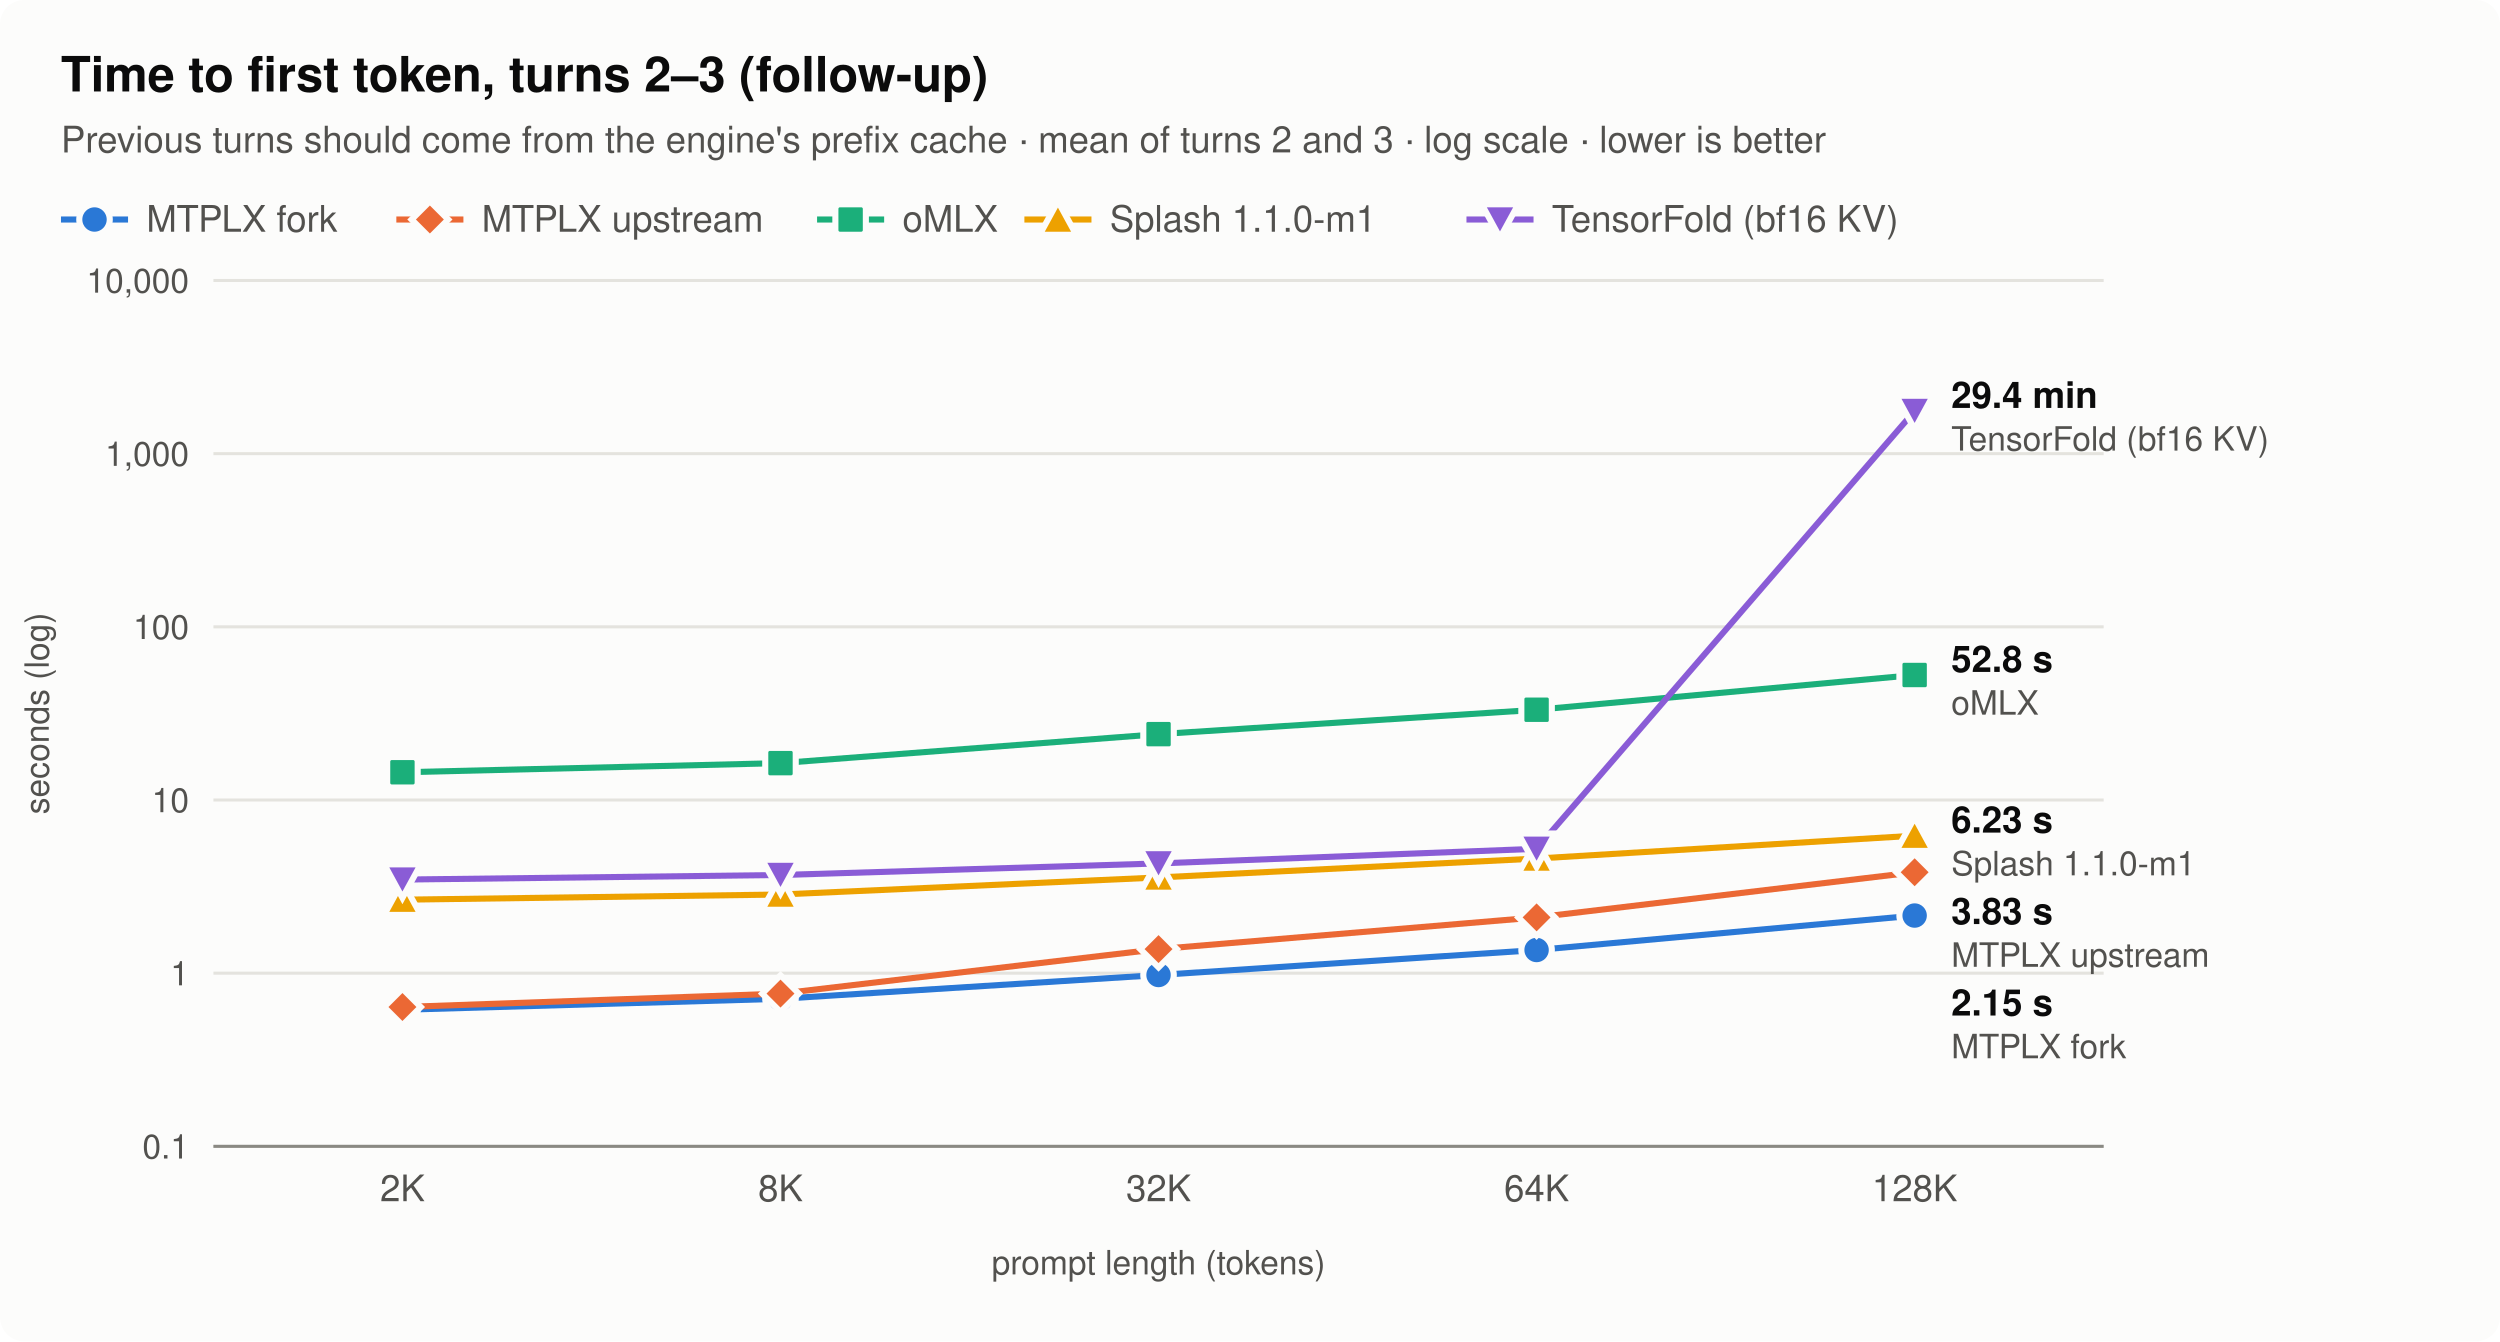
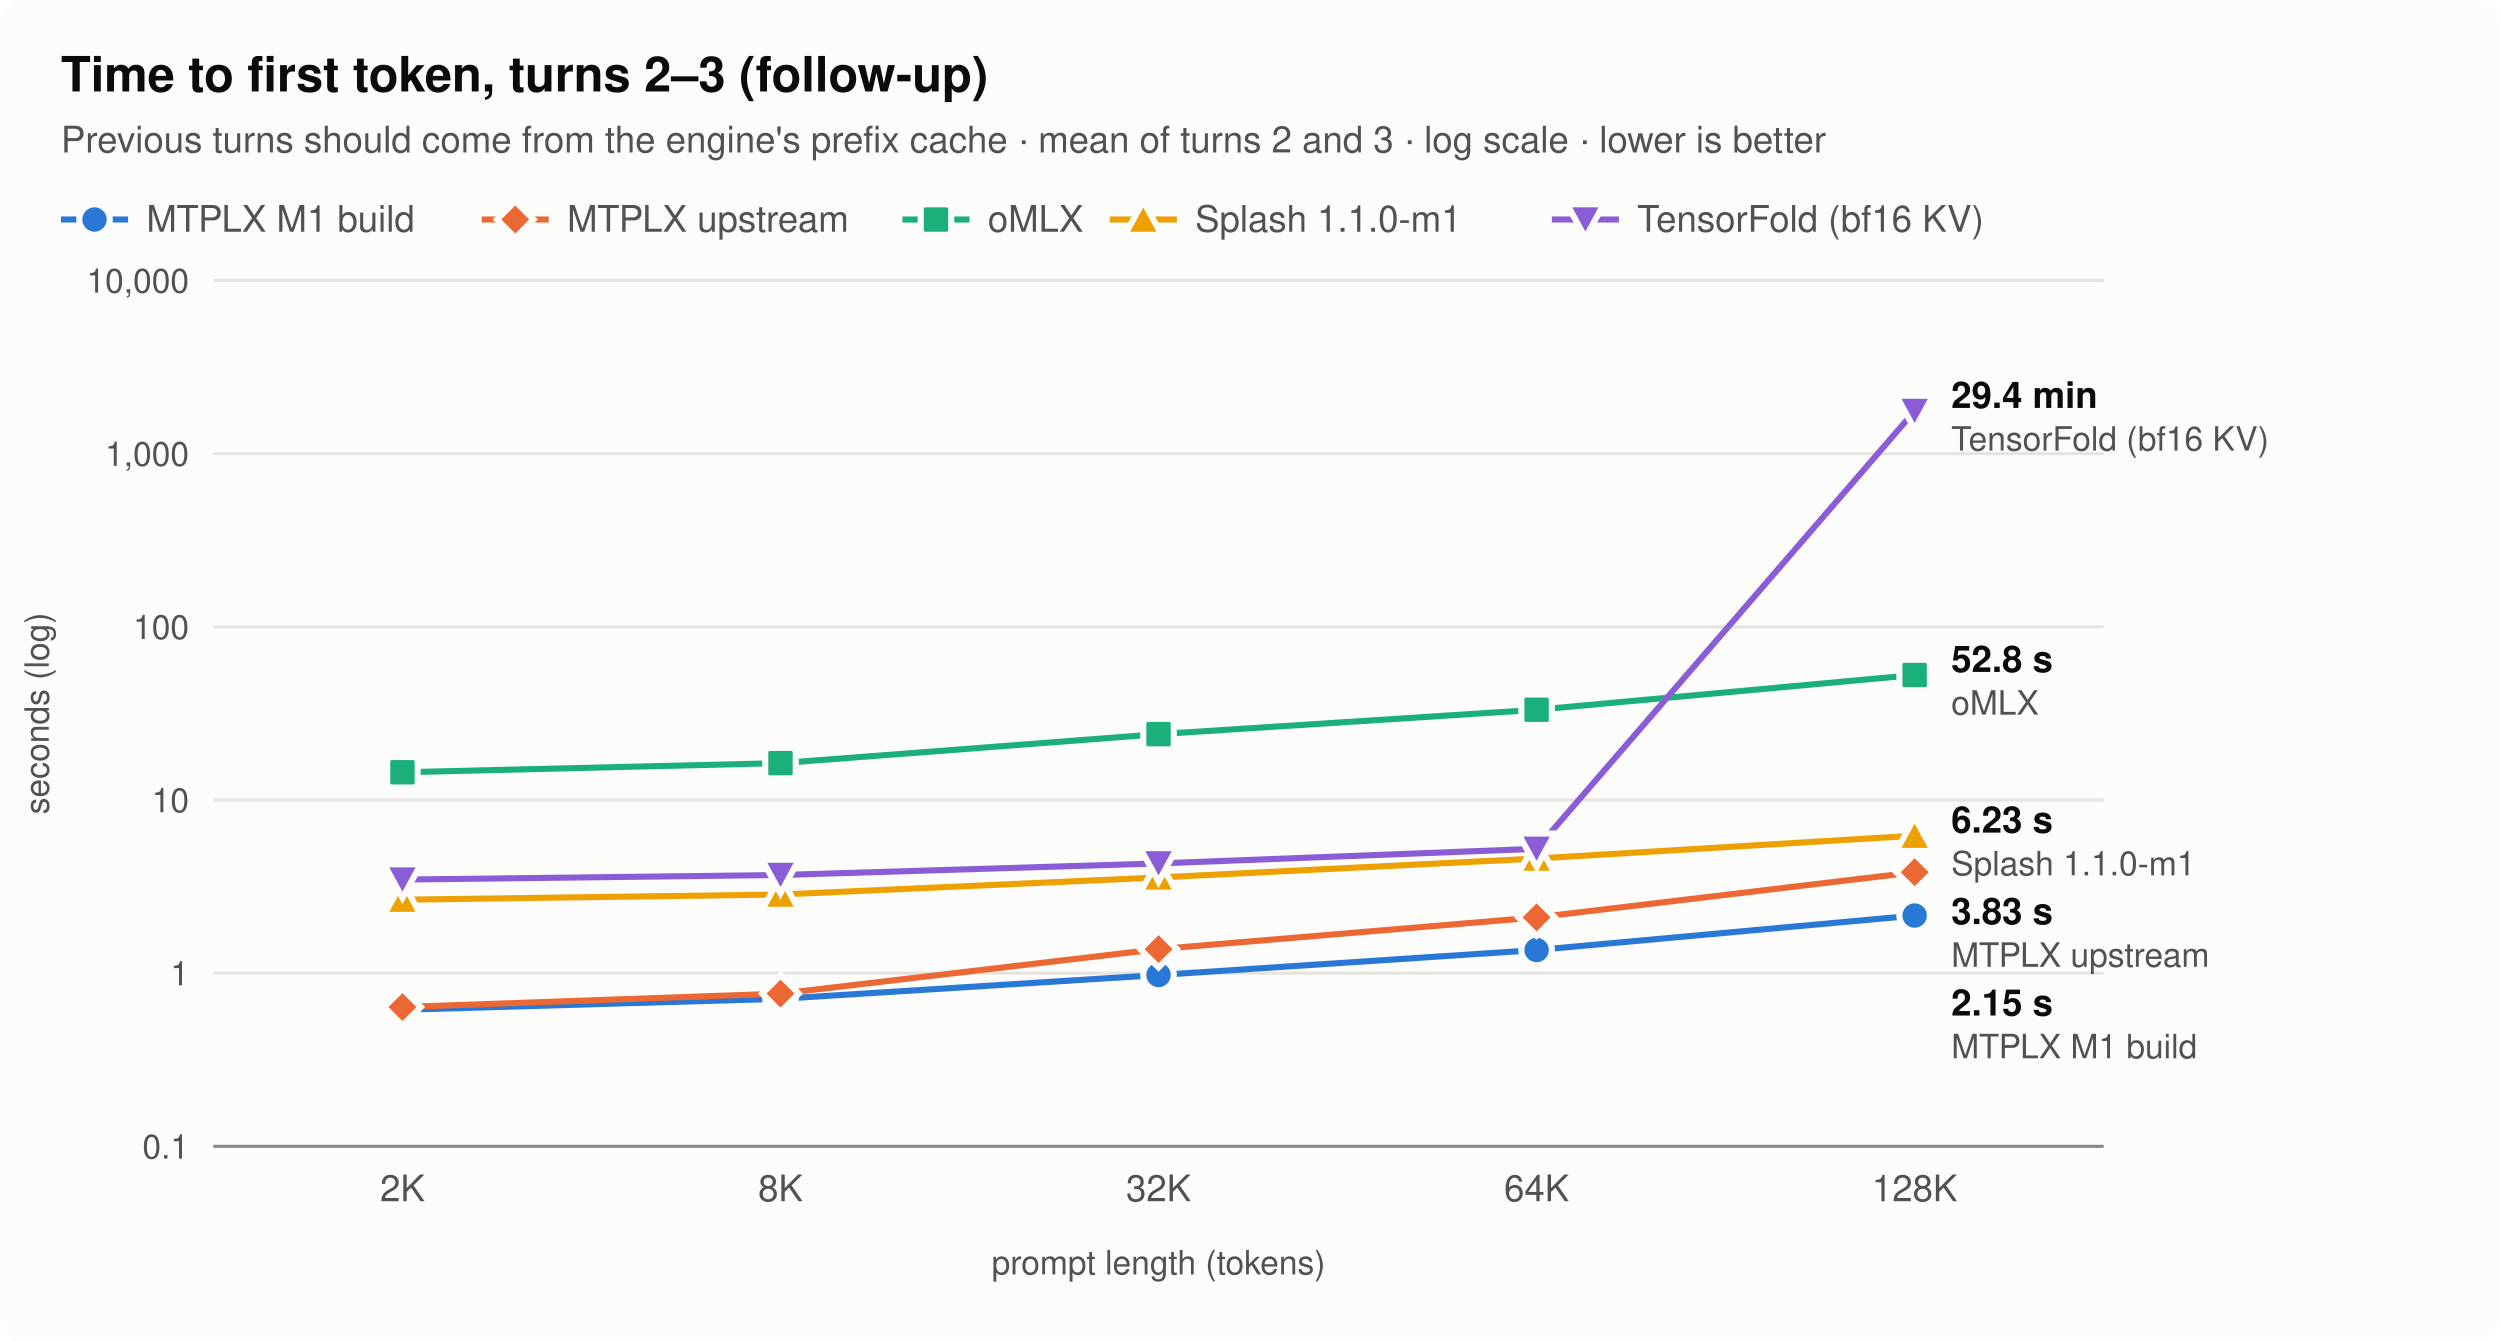
<svg xmlns="http://www.w3.org/2000/svg" viewBox="0 0 820 440" width="820" height="440" role="img" aria-label="Time to first token, turns 2–3 (follow-up)" font-family="-apple-system,BlinkMacSystemFont,Segoe UI,Helvetica,Arial,sans-serif">
  <rect width="820" height="440" rx="8" fill="#fcfcfb" />
  <text x="20" y="30" fill="#0b0b0b" font-size="16" font-weight="600">Time to first token, turns 2–3 (follow-up)</text>
  <text x="20" y="50" fill="#52514e" font-size="12">Previous turns should come from the engine's prefix cache · mean of turns 2 and 3 · log scale · lower is better</text>
  <line x1="20" x2="42" y1="72" y2="72" stroke="#2a78d6" stroke-width="2" />
  <circle cx="31" cy="72" r="5" fill="#2a78d6" stroke="#fcfcfb" stroke-width="2" />
-   <text x="48" y="76" fill="#52514e" font-size="12">MTPLX fork</text>
-   <line x1="130" x2="152" y1="72" y2="72" stroke="#eb6834" stroke-width="2" />
-   <path d="M141 66L147 72L141 78L135 72Z" fill="#eb6834" stroke="#fcfcfb" stroke-width="2" />
-   <text x="158" y="76" fill="#52514e" font-size="12">MTPLX upstream</text>
-   <line x1="268" x2="290" y1="72" y2="72" stroke="#1baf7a" stroke-width="2" />
-   <rect x="274" y="67" width="10" height="10" rx="1.5" fill="#1baf7a" stroke="#fcfcfb" stroke-width="2" />
-   <text x="296" y="76" fill="#52514e" font-size="12">oMLX</text>
-   <line x1="336" x2="358" y1="72" y2="72" stroke="#eda100" stroke-width="2" />
-   <path d="M347 66L353 77L341 77Z" fill="#eda100" stroke="#fcfcfb" stroke-width="2" />
-   <text x="364" y="76" fill="#52514e" font-size="12">Splash 1.1.0-m1</text>
-   <line x1="481" x2="503" y1="72" y2="72" stroke="#8a5cd6" stroke-width="2" />
-   <path d="M492 78L498 67L486 67Z" fill="#8a5cd6" stroke="#fcfcfb" stroke-width="2" />
-   <text x="509" y="76" fill="#52514e" font-size="12">TensorFold (bf16 KV)</text>
+   <text x="48" y="76" fill="#52514e" font-size="12">MTPLX M1 build</text>
+   <line x1="158" x2="180" y1="72" y2="72" stroke="#eb6834" stroke-width="2" />
+   <path d="M169 66L175 72L169 78L163 72Z" fill="#eb6834" stroke="#fcfcfb" stroke-width="2" />
+   <text x="186" y="76" fill="#52514e" font-size="12">MTPLX upstream</text>
+   <line x1="296" x2="318" y1="72" y2="72" stroke="#1baf7a" stroke-width="2" />
+   <rect x="302" y="67" width="10" height="10" rx="1.5" fill="#1baf7a" stroke="#fcfcfb" stroke-width="2" />
+   <text x="324" y="76" fill="#52514e" font-size="12">oMLX</text>
+   <line x1="364" x2="386" y1="72" y2="72" stroke="#eda100" stroke-width="2" />
+   <path d="M375 66L381 77L369 77Z" fill="#eda100" stroke="#fcfcfb" stroke-width="2" />
+   <text x="392" y="76" fill="#52514e" font-size="12">Splash 1.1.0-m1</text>
+   <line x1="509" x2="531" y1="72" y2="72" stroke="#8a5cd6" stroke-width="2" />
+   <path d="M520 78L526 67L514 67Z" fill="#8a5cd6" stroke="#fcfcfb" stroke-width="2" />
+   <text x="537" y="76" fill="#52514e" font-size="12">TensorFold (bf16 KV)</text>
  <line x1="70" x2="690" y1="376.0" y2="376.0" stroke="#e4e3de" />
  <text x="62" y="380.0" fill="#52514e" font-size="11" text-anchor="end">0.1</text>
  <line x1="70" x2="690" y1="319.2" y2="319.2" stroke="#e4e3de" />
  <text x="62" y="323.2" fill="#52514e" font-size="11" text-anchor="end">1</text>
  <line x1="70" x2="690" y1="262.4" y2="262.4" stroke="#e4e3de" />
  <text x="62" y="266.4" fill="#52514e" font-size="11" text-anchor="end">10</text>
  <line x1="70" x2="690" y1="205.6" y2="205.6" stroke="#e4e3de" />
  <text x="62" y="209.6" fill="#52514e" font-size="11" text-anchor="end">100</text>
  <line x1="70" x2="690" y1="148.8" y2="148.8" stroke="#e4e3de" />
  <text x="62" y="152.8" fill="#52514e" font-size="11" text-anchor="end">1,000</text>
  <line x1="70" x2="690" y1="92.0" y2="92.0" stroke="#e4e3de" />
  <text x="62" y="96.0" fill="#52514e" font-size="11" text-anchor="end">10,000</text>
  <line x1="70" x2="690" y1="376" y2="376" stroke="#8a8983" />
  <text x="132.0" y="394" fill="#52514e" font-size="12" text-anchor="middle">2K</text>
  <text x="256.0" y="394" fill="#52514e" font-size="12" text-anchor="middle">8K</text>
  <text x="380.0" y="394" fill="#52514e" font-size="12" text-anchor="middle">32K</text>
  <text x="504.0" y="394" fill="#52514e" font-size="12" text-anchor="middle">64K</text>
  <text x="628.0" y="394" fill="#52514e" font-size="12" text-anchor="middle">128K</text>
  <text x="380.0" y="418" fill="#52514e" font-size="11" text-anchor="middle">prompt length (tokens)</text>
  <text x="16" y="234.0" fill="#52514e" font-size="11" text-anchor="middle" transform="rotate(-90 16 234.0)">seconds (log)</text>
  <polyline points="132.0,331.2 256.0,327.6 380.0,319.8 504.0,311.6 628.0,300.3" fill="none" stroke="#2a78d6" stroke-width="2" stroke-linejoin="round" />
  <circle cx="132.0" cy="331.2" r="5" fill="#2a78d6" stroke="#fcfcfb" stroke-width="2" />
  <circle cx="256.0" cy="327.6" r="5" fill="#2a78d6" stroke="#fcfcfb" stroke-width="2" />
  <circle cx="380.0" cy="319.8" r="5" fill="#2a78d6" stroke="#fcfcfb" stroke-width="2" />
  <circle cx="504.0" cy="311.6" r="5" fill="#2a78d6" stroke="#fcfcfb" stroke-width="2" />
  <circle cx="628.0" cy="300.3" r="5" fill="#2a78d6" stroke="#fcfcfb" stroke-width="2" />
  <polyline points="132.0,330.3 256.0,325.9 380.0,311.3 504.0,300.9 628.0,286.1" fill="none" stroke="#eb6834" stroke-width="2" stroke-linejoin="round" />
  <path d="M132.0 324.3L138.0 330.3L132.0 336.3L126.0 330.3Z" fill="#eb6834" stroke="#fcfcfb" stroke-width="2" />
  <path d="M256.0 319.9L262.0 325.9L256.0 331.9L250.0 325.9Z" fill="#eb6834" stroke="#fcfcfb" stroke-width="2" />
  <path d="M380.0 305.3L386.0 311.3L380.0 317.3L374.0 311.3Z" fill="#eb6834" stroke="#fcfcfb" stroke-width="2" />
  <path d="M504.0 294.9L510.0 300.9L504.0 306.9L498.0 300.9Z" fill="#eb6834" stroke="#fcfcfb" stroke-width="2" />
  <path d="M628.0 280.1L634.0 286.1L628.0 292.1L622.0 286.1Z" fill="#eb6834" stroke="#fcfcfb" stroke-width="2" />
  <polyline points="132.0,253.3 256.0,250.3 380.0,240.8 504.0,232.8 628.0,221.4" fill="none" stroke="#1baf7a" stroke-width="2" stroke-linejoin="round" />
  <rect x="127.0" y="248.3" width="10" height="10" rx="1.5" fill="#1baf7a" stroke="#fcfcfb" stroke-width="2" />
  <rect x="251.0" y="245.3" width="10" height="10" rx="1.5" fill="#1baf7a" stroke="#fcfcfb" stroke-width="2" />
  <rect x="375.0" y="235.8" width="10" height="10" rx="1.5" fill="#1baf7a" stroke="#fcfcfb" stroke-width="2" />
  <rect x="499.0" y="227.8" width="10" height="10" rx="1.5" fill="#1baf7a" stroke="#fcfcfb" stroke-width="2" />
  <rect x="623.0" y="216.4" width="10" height="10" rx="1.5" fill="#1baf7a" stroke="#fcfcfb" stroke-width="2" />
  <polyline points="132.0,295.1 256.0,293.4 380.0,287.8 504.0,281.6 628.0,274.1" fill="none" stroke="#eda100" stroke-width="2" stroke-linejoin="round" />
  <path d="M132.0 289.1L138.0 300.1L126.0 300.1Z" fill="#eda100" stroke="#fcfcfb" stroke-width="2" />
  <path d="M256.0 287.4L262.0 298.4L250.0 298.4Z" fill="#eda100" stroke="#fcfcfb" stroke-width="2" />
  <path d="M380.0 281.8L386.0 292.8L374.0 292.8Z" fill="#eda100" stroke="#fcfcfb" stroke-width="2" />
  <path d="M504.0 275.6L510.0 286.6L498.0 286.6Z" fill="#eda100" stroke="#fcfcfb" stroke-width="2" />
  <path d="M628.0 268.1L634.0 279.1L622.0 279.1Z" fill="#eda100" stroke="#fcfcfb" stroke-width="2" />
  <polyline points="132.0,288.5 256.0,287.0 380.0,283.2 504.0,278.4 628.0,134.8" fill="none" stroke="#8a5cd6" stroke-width="2" stroke-linejoin="round" />
  <path d="M132.0 294.5L138.0 283.5L126.0 283.5Z" fill="#8a5cd6" stroke="#fcfcfb" stroke-width="2" />
  <path d="M256.0 293.0L262.0 282.0L250.0 282.0Z" fill="#8a5cd6" stroke="#fcfcfb" stroke-width="2" />
  <path d="M380.0 289.2L386.0 278.2L374.0 278.2Z" fill="#8a5cd6" stroke="#fcfcfb" stroke-width="2" />
  <path d="M504.0 284.4L510.0 273.4L498.0 273.4Z" fill="#8a5cd6" stroke="#fcfcfb" stroke-width="2" />
  <path d="M628.0 140.8L634.0 129.8L622.0 129.8Z" fill="#8a5cd6" stroke="#fcfcfb" stroke-width="2" />
  <text x="640.0" y="133.8" fill="#0b0b0b" font-size="12" font-weight="600">29.4 min</text>
  <text x="640.0" y="147.8" fill="#52514e" font-size="11">TensorFold (bf16 KV)</text>
  <text x="640.0" y="220.4" fill="#0b0b0b" font-size="12" font-weight="600">52.8 s</text>
  <text x="640.0" y="234.4" fill="#52514e" font-size="11">oMLX</text>
  <text x="640.0" y="273.1" fill="#0b0b0b" font-size="12" font-weight="600">6.23 s</text>
  <text x="640.0" y="287.1" fill="#52514e" font-size="11">Splash 1.1.0-m1</text>
  <text x="640.0" y="303.1" fill="#0b0b0b" font-size="12" font-weight="600">3.83 s</text>
  <text x="640.0" y="317.1" fill="#52514e" font-size="11">MTPLX upstream</text>
  <text x="640.0" y="333.1" fill="#0b0b0b" font-size="12" font-weight="600">2.15 s</text>
-   <text x="640.0" y="347.1" fill="#52514e" font-size="11">MTPLX fork</text>
+   <text x="640.0" y="347.1" fill="#52514e" font-size="11">MTPLX M1 build</text>
</svg>
